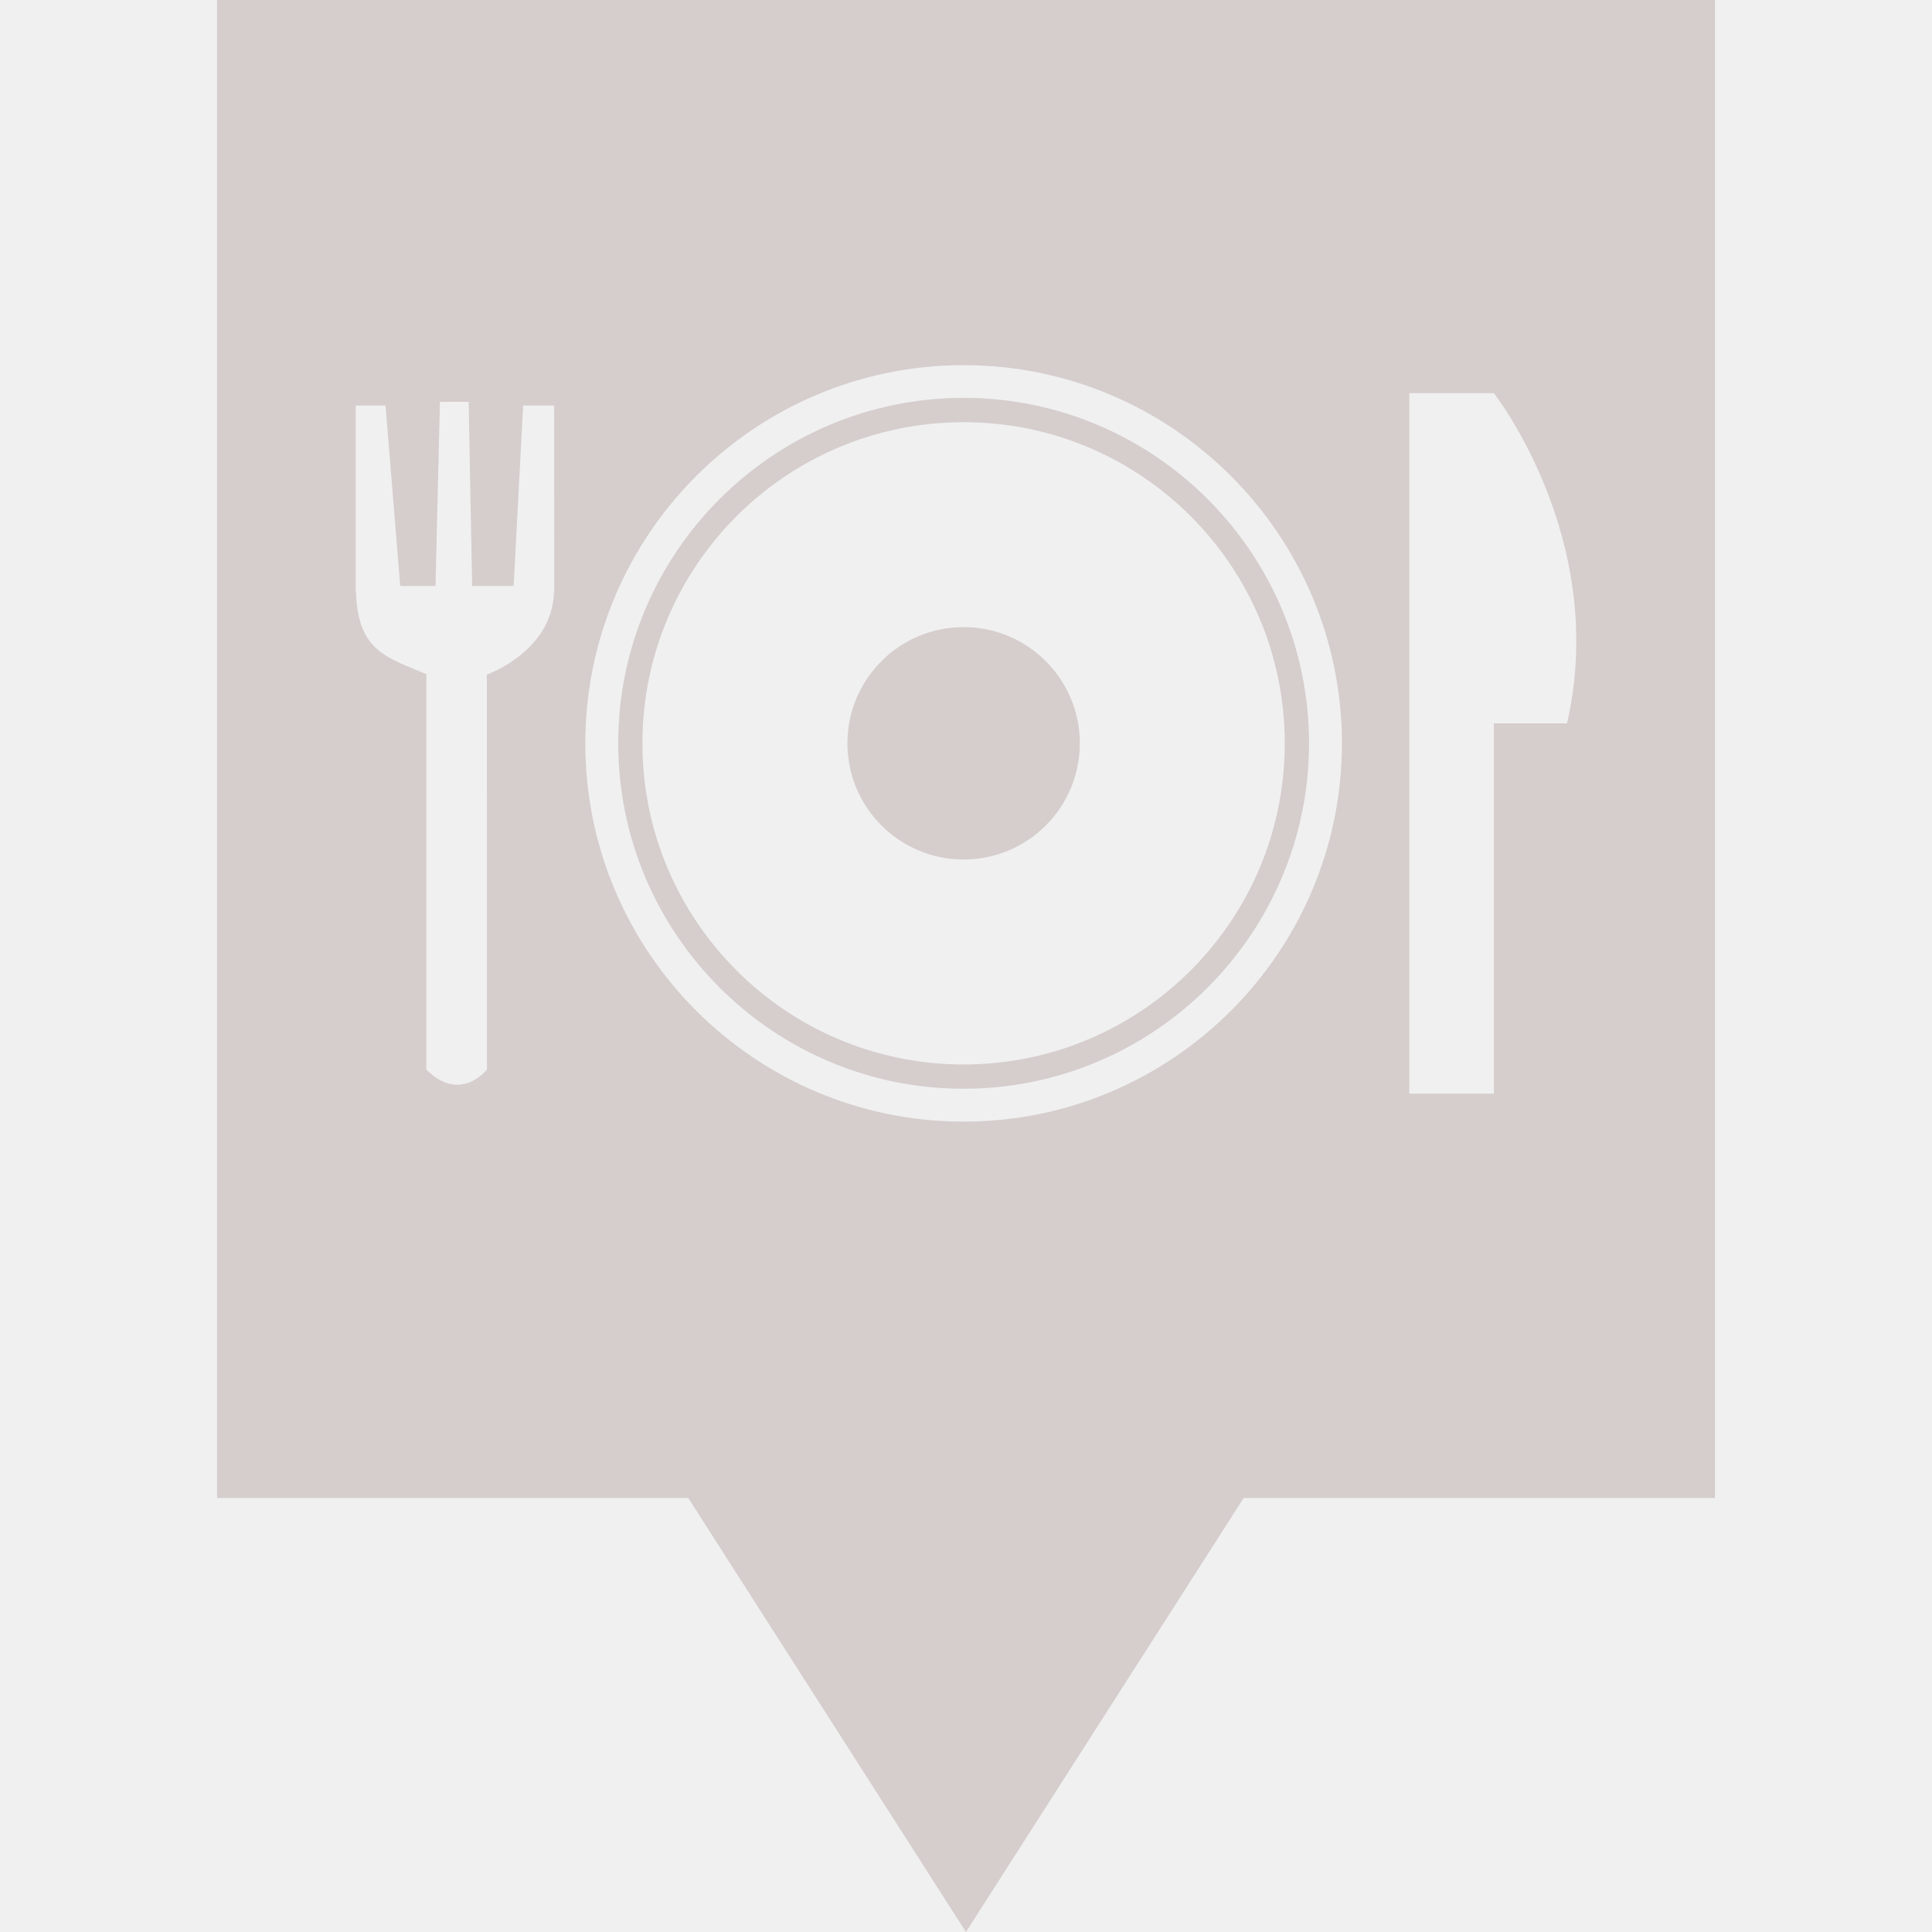
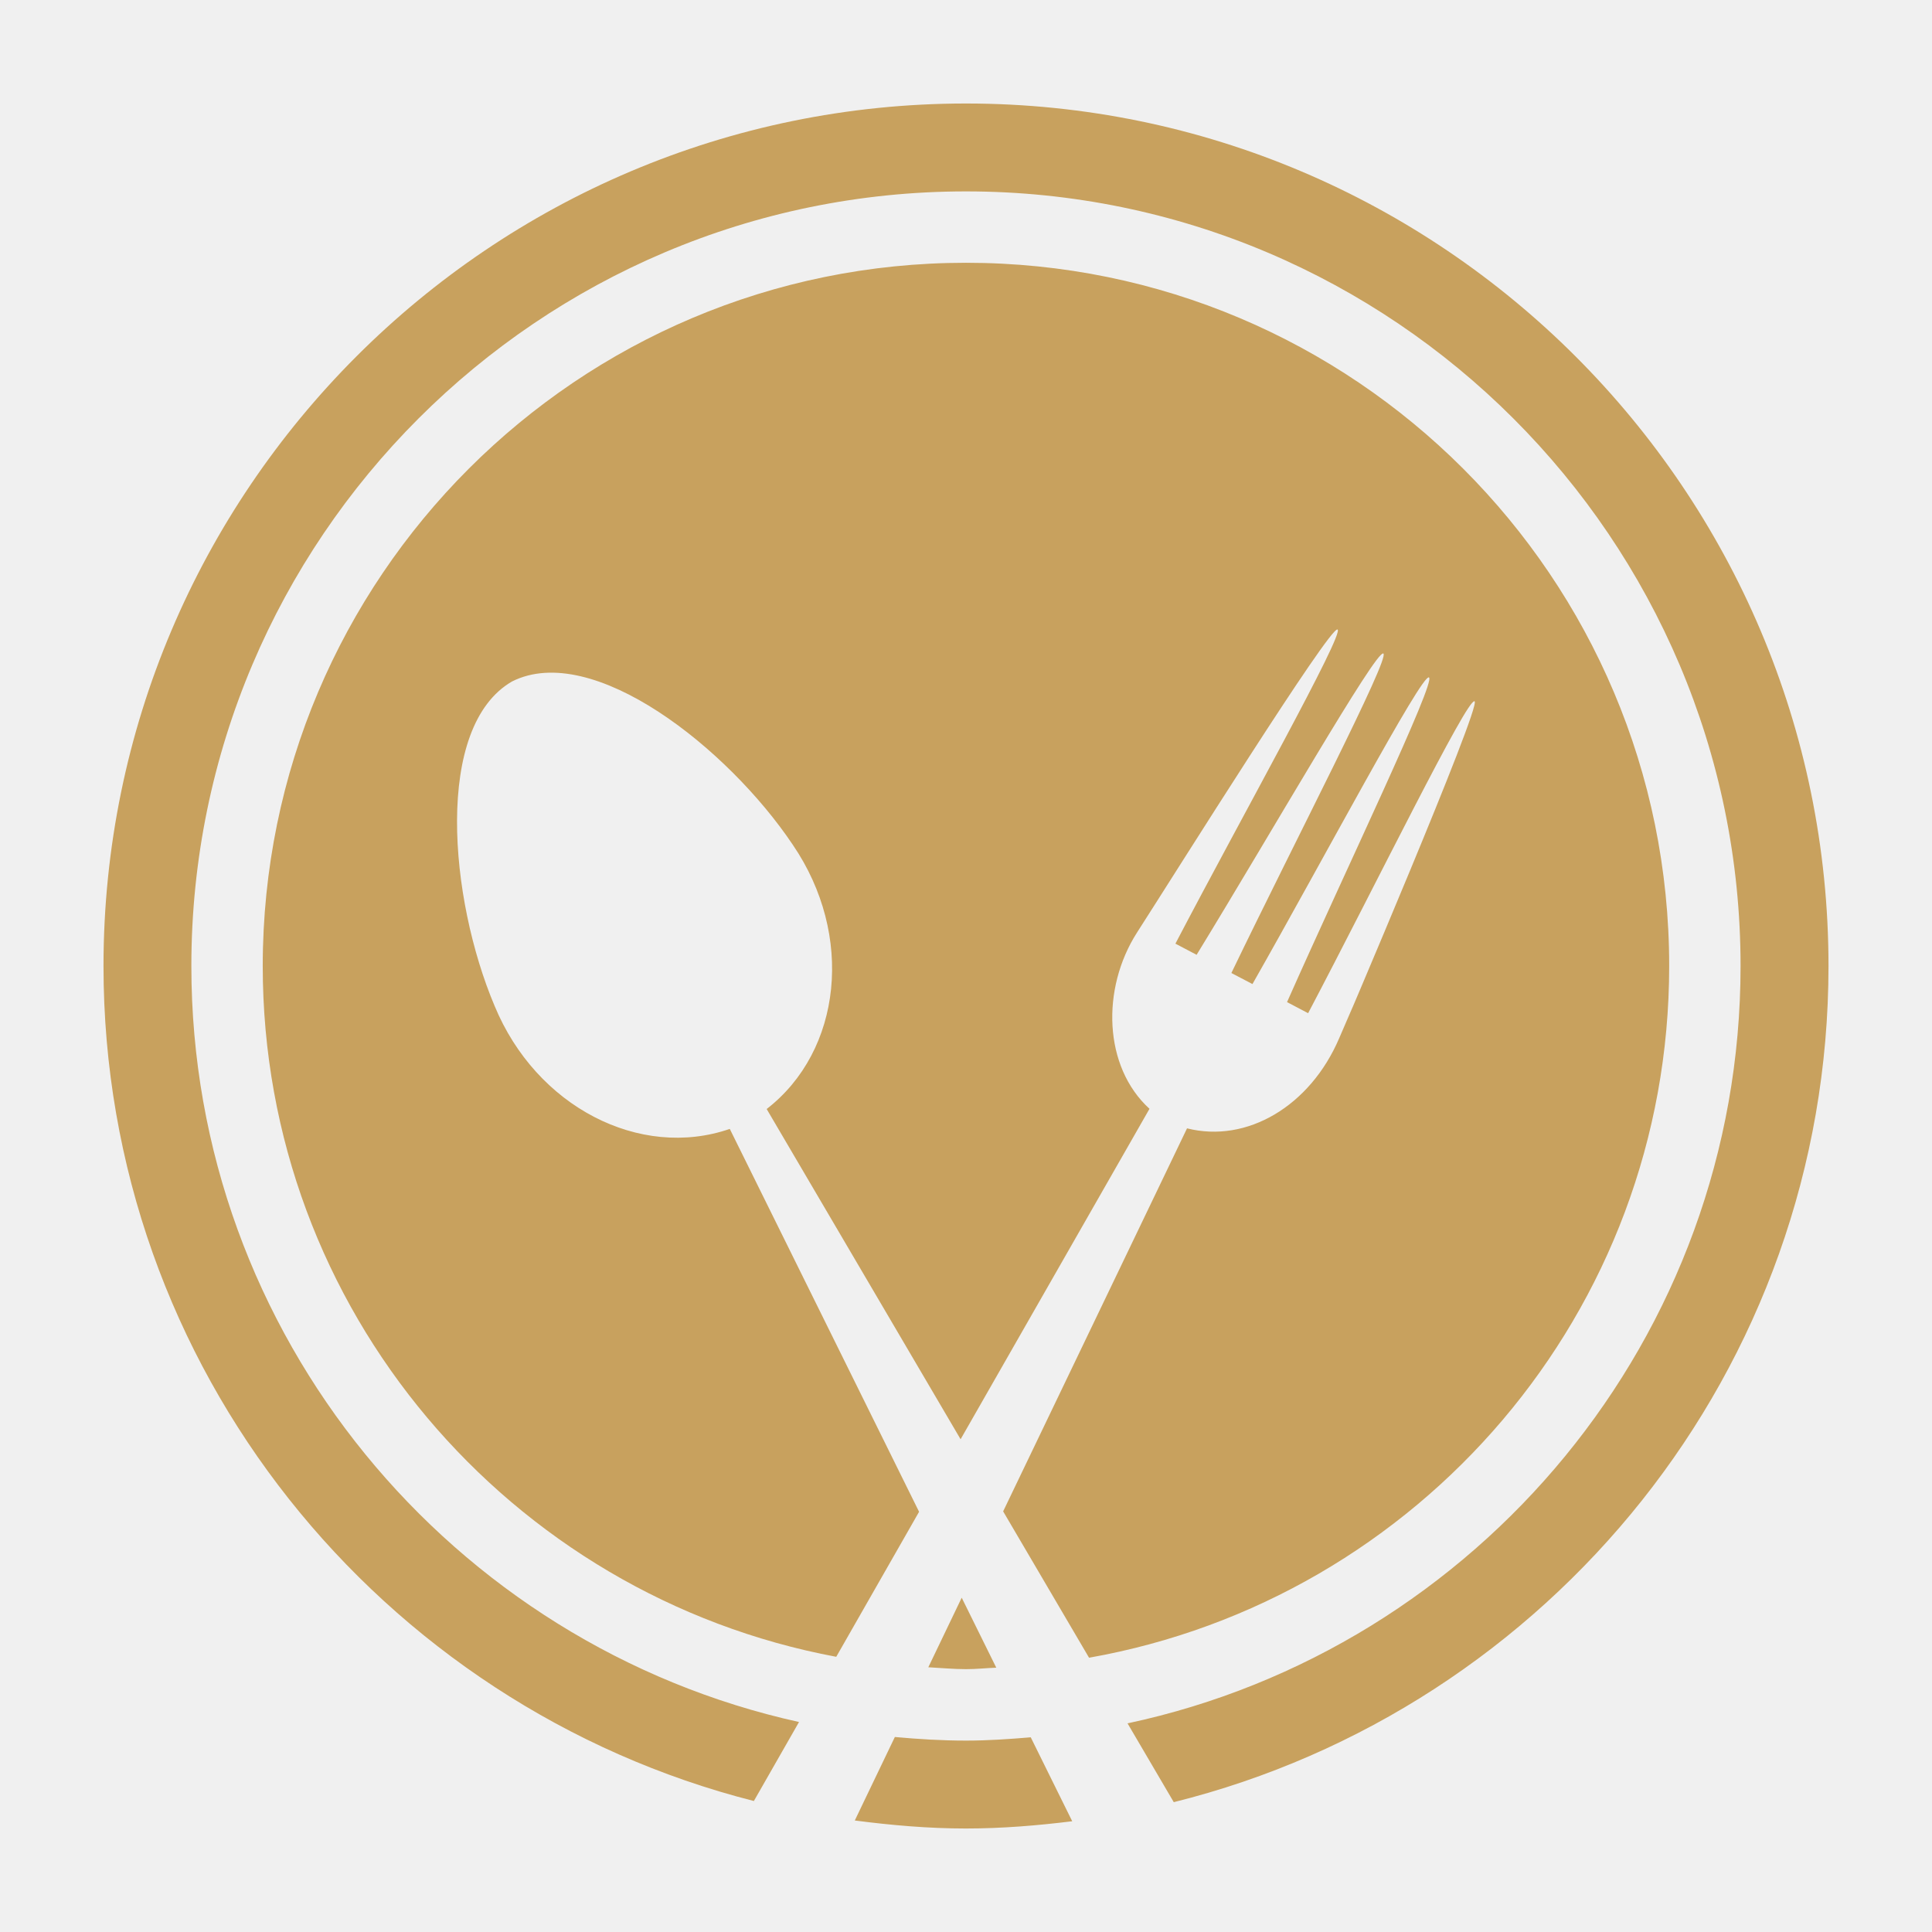
- <svg xmlns="http://www.w3.org/2000/svg" height="148px" width="148px" version="1.1" id="Capa_1" viewBox="0 0 405.345 405.345" xml:space="preserve" fill="#ffffff">
+ <svg xmlns="http://www.w3.org/2000/svg" fill="#c8a15e" version="1.1" id="Capa_1" width="256px" height="256px" viewBox="-2.7 -2.7 50.40 50.40" xml:space="preserve">
  <g id="SVGRepo_bgCarrier" stroke-width="0" />
  <g id="SVGRepo_tracerCarrier" stroke-linecap="round" stroke-linejoin="round" />
  <g id="SVGRepo_iconCarrier">
    <g>
      <g>
-         <g>
-           <path style="fill:#d6cdcd;" d="M202.174,83.476c-39.97,0-72.465,32.515-72.465,72.475c0,39.95,32.496,72.475,72.465,72.475 c39.96,0,72.465-32.525,72.465-72.475S242.134,83.476,202.174,83.476z M202.174,223.336c-37.205,0-67.395-30.17-67.395-67.375 c0-37.215,30.19-67.385,67.395-67.385c37.215,0,67.375,30.16,67.375,67.385C269.559,193.166,239.369,223.336,202.174,223.336z M45.539,0v314.287h98.864l58.259,91.058l58.269-91.058h98.874V0H45.539z M116.226,124.247L116.226,124.247 c-0.381,12.506-14.079,17.283-14.079,17.283v25.109h0.02l-0.01,57.761c0,0-5.54,7.171-12.711,0v-82.89h0.166 c-8.363-3.556-14.538-4.778-14.929-17.274h-0.059V85.079h6.272l3.068,37.85h7.406l0.928-38.631h6.028l0.733,38.631h8.705 l1.993-37.85h6.507l0.029,39.159L116.226,124.247L116.226,124.247z M202.174,235.324c-43.77,0-79.373-35.593-79.373-79.353 c0-43.78,35.593-79.363,79.373-79.363c43.761,0,79.373,35.593,79.373,79.363C281.537,199.731,245.935,235.324,202.174,235.324z M328.776,151.76h-15.359v77.692h-17.733V82.489h17.733C313.417,82.489,337.608,113.148,328.776,151.76z M226.551,155.951 c0,13.463-10.913,24.377-24.377,24.377s-24.377-10.913-24.377-24.377c0-13.463,10.913-24.377,24.377-24.377 S226.551,142.488,226.551,155.951z" />
-         </g>
+         <path d="M32.238,24.393c0.005-0.014,3.723-8.698,3.529-8.799c-0.188-0.099-2.591,4.812-4.342,8.137l-0.55-0.289 c1.526-3.443,3.896-8.371,3.702-8.47c-0.188-0.099-2.744,4.729-4.604,7.999l-0.55-0.288c1.632-3.39,4.153-8.236,3.964-8.335 c-0.19-0.099-2.904,4.647-4.871,7.86l-0.553-0.291c1.742-3.331,4.417-8.096,4.229-8.195c-0.191-0.101-4.152,6.226-5.23,7.904 c-0.939,1.467-0.876,3.505,0.325,4.599c-1.644,2.875-3.285,5.747-4.928,8.621c-1.686-2.871-3.372-5.744-5.059-8.615 c1.963-1.52,2.291-4.537,0.681-6.894c-1.689-2.519-5.22-5.316-7.323-4.26c-2.037,1.179-1.638,5.666-0.457,8.46 c1.087,2.638,3.792,4.021,6.137,3.213c1.647,3.33,3.293,6.659,4.938,9.988c-0.72,1.261-1.44,2.521-2.161,3.783 c-8.514-1.592-14.961-9.047-14.961-18.021C4.156,12.368,12.368,4.155,22.5,4.155s18.344,8.212,18.344,18.344 c0,9.034-6.535,16.524-15.134,18.046c-0.748-1.273-1.495-2.545-2.241-3.818c1.6-3.33,3.197-6.66,4.797-9.992 c1.564,0.395,3.211-0.582,3.967-2.346C33.025,22.543,32.236,24.393,32.238,24.393z M24.189,42.621 c-0.561,0.047-1.119,0.086-1.689,0.086c-0.626,0-1.244-0.038-1.856-0.094c-0.349,0.726-0.698,1.451-1.045,2.178 C20.551,44.915,21.516,45,22.5,45c0.939,0,1.861-0.077,2.771-0.189C24.911,44.082,24.55,43.352,24.189,42.621z M22.5,0 C10.094,0,0,10.094,0,22.5c0,10.494,7.231,19.307,16.966,21.783c0.393-0.688,0.785-1.374,1.178-2.061 C9.09,40.223,2.292,32.145,2.292,22.5c0-11.143,9.065-20.207,20.207-20.207c11.142,0,20.207,9.065,20.207,20.207 c0,9.695-6.868,17.812-15.992,19.757c0.401,0.685,0.804,1.37,1.206,2.056C37.712,41.876,45,33.035,45,22.5 C45,10.094,34.906,0,22.5,0z M23.29,40.805c-0.3-0.609-0.601-1.217-0.902-1.826c-0.29,0.606-0.581,1.211-0.871,1.815 c0.328,0.017,0.652,0.049,0.983,0.049C22.767,40.844,23.025,40.814,23.29,40.805z" />
      </g>
    </g>
  </g>
</svg>
